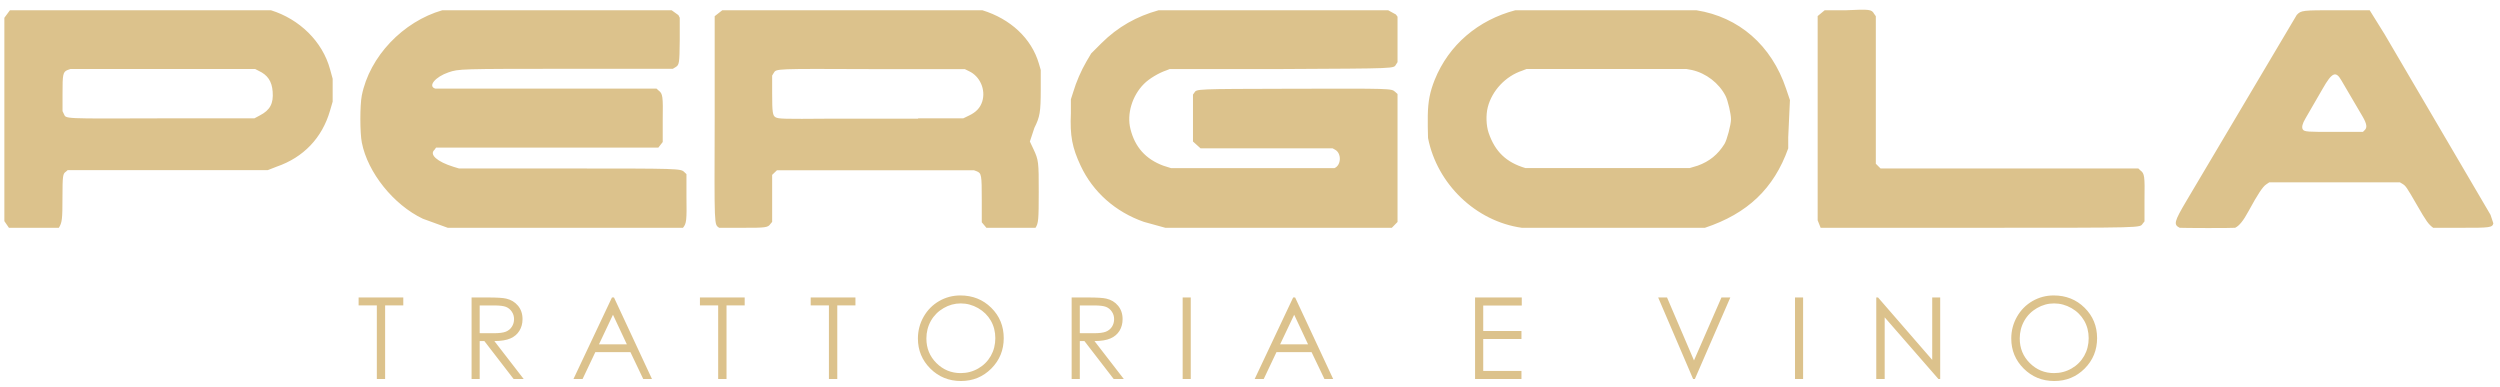
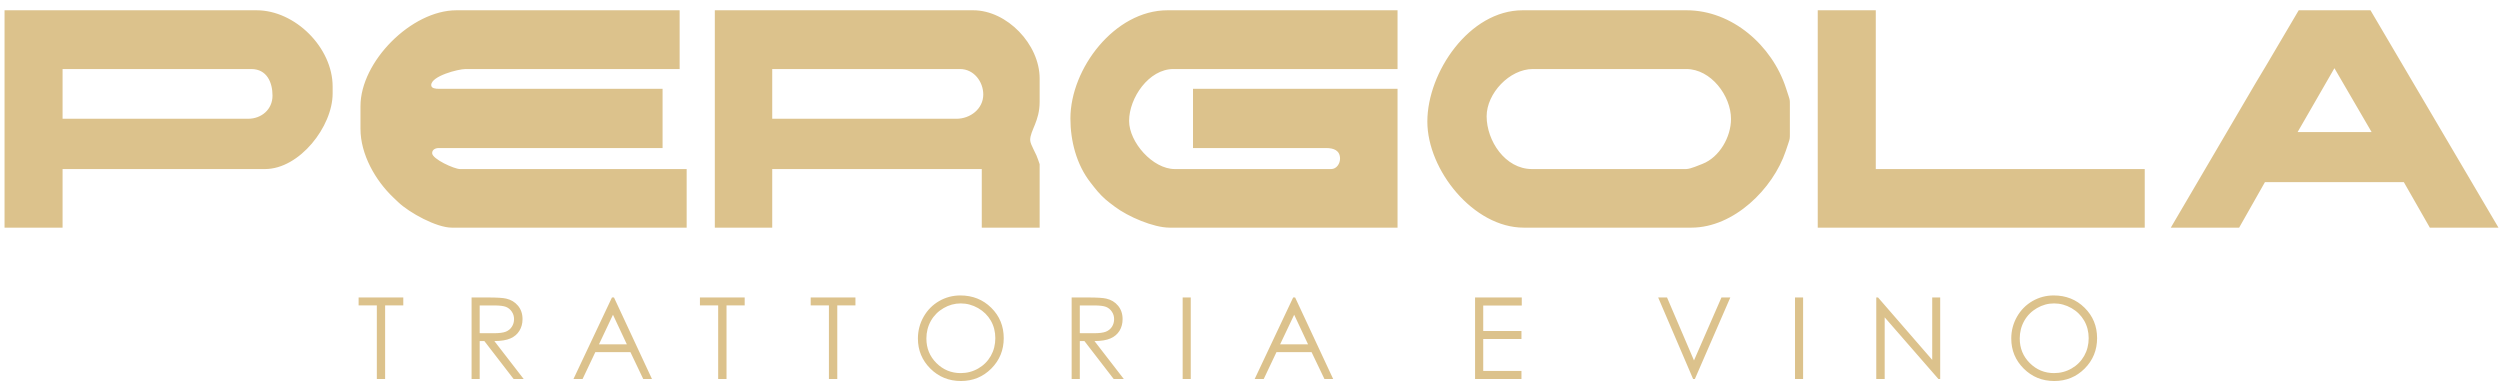
<svg xmlns="http://www.w3.org/2000/svg" viewBox="42 70 395 61">
-   <path d="M43.41 105.99L42.69 104.94L42.69 72.81L43.57 71.62L44.01 71.62L83.69 71.62L84.81 71.62C89.29 73.01 92.95 76.53 94.15 80.95L94.56 82.44L94.56 86.06L94.14 87.5C92.9 91.78 89.96 94.87 85.72 96.33L84.31 96.88L52.69 96.88L52.42 97.12C51.92 97.45 51.88 97.76 51.87 101.16C51.87 104.66 51.81 105.16 51.3 105.99L50.98 105.99L43.81 105.99L43.41 105.99ZM112.74 105.99L108.81 104.56C104.18 102.36 100.1 97.27 99.17 92.53C98.86 90.99 98.86 86.64 99.16 85.11C100.39 78.9 105.7 73.4 111.88 71.62L112.81 71.62L148.12 71.62L149.19 72.39L149.4 72.8L149.4 76.28C149.36 80.06 149.33 80.25 148.72 80.62L148.31 80.87L131.81 80.87C114.63 80.88 114.5 80.88 112.87 81.43C110.78 82.14 109.54 83.63 110.78 84L145.73 84L146.08 84.32C146.71 84.79 146.77 85.22 146.71 89L146.71 92.44L146.02 93.32L110.9 93.32L110.64 93.68C109.8 94.43 111.08 95.56 113.67 96.36L114.53 96.62L131.5 96.62C149.36 96.62 149.56 96.63 150.12 97.19L150.46 97.51L150.46 101.03C150.52 104.87 150.46 105.33 149.91 105.99L149.56 105.99L112.74 105.99ZM155.62 105.99C154.83 105.39 154.87 106.2 154.92 88.58L154.92 72.56L156.12 71.62L196.31 71.62L197.22 71.62C201.63 72.98 204.98 76.04 206.15 80.07L206.44 81.06L206.44 84.12C206.43 87.73 206.31 88.44 205.43 90.21L204.72 92.36L205.3 93.59C206.09 95.28 206.13 95.59 206.12 100.36C206.12 104.71 206.07 105.29 205.61 105.99L205.35 105.99L197.85 105.99L197.12 105.12L197.12 101.62C197.12 97.64 197.08 97.37 196.32 97.06L195.88 96.9L164.76 96.9L164 97.63L164 105.06L163.71 105.4C163.34 105.95 162.95 106 159.39 105.99L156.06 105.99L155.62 105.99ZM226.12 105.99L222.75 105.06C218.24 103.49 214.69 100.34 212.75 96.2C211.4 93.32 211.04 91.45 211.2 87.88L211.2 85.69L211.56 84.57C212.04 82.95 212.81 81.17 213.66 79.71L214.41 78.44L215.99 76.86C218.64 74.21 221.64 72.57 225.06 71.62L226.06 71.62L261.33 71.62L262.55 72.29L262.81 72.64L262.81 79.82L262.59 80.16C262.14 80.85 263.14 80.81 244.31 80.91L226.81 80.91L226.31 81.11C225.1 81.51 223.56 82.43 222.75 83.25C220.88 85.12 220.01 88 220.61 90.38C221.32 93.24 223.02 95.14 225.78 96.17L227.01 96.56L252.85 96.56C253.93 96.11 253.99 94.21 252.94 93.65L252.56 93.44L231.69 93.44L230.49 92.36L230.49 84.94L230.7 84.65C231.09 84.05 230.71 84.06 246 84.02C261.89 83.98 261.83 83.98 262.42 84.5L262.81 84.85L262.81 105.07L261.91 105.99L226.12 105.99ZM282.44 105.99C275.18 104.97 269.06 99.08 267.63 91.81L267.59 90.06L267.59 88.25C267.63 85.98 267.94 84.48 268.68 82.62C270.92 77.06 275.57 73.16 281.42 71.62L282.44 71.62L308.5 71.62L310.03 71.62C316.73 72.68 321.89 77.13 324.2 84.01L324.81 85.81L324.54 91.69L324.54 93.44C322.27 99.8 318.11 103.75 311.38 105.99L310.44 105.99L282.44 105.99ZM330.19 105.99L329.66 105.99L329.19 104.81L329.19 72.54L330.3 71.62L333.68 71.62C337.42 71.44 337.72 71.49 338.1 72.17L338.38 72.56L338.38 95.87L339.13 96.62L379.86 96.62L380.21 96.95C380.83 97.41 380.89 97.85 380.83 101.58L380.83 104.98L380.55 105.33C380.05 106.01 381.08 105.98 355 105.99L330.69 105.99L330.19 105.99ZM386.39 105.99C385.39 105.49 385.51 105.03 387.46 101.73L404.88 72.37C405.56 71.63 405.79 71.61 411.23 71.62L416.07 71.62L416.41 71.62L418.75 75.38L435.5 103.94L435.95 105.29C435.79 105.95 435.44 106 430.97 105.99L426.94 105.99L426.44 105.99C425.69 105.42 425.4 105.04 423.87 102.38C422.23 99.54 422.12 99.38 421.59 99.05L421.19 98.81L400.54 98.81L400.04 99.15C399.51 99.5 398.71 100.71 397.31 103.29C396.42 104.94 395.78 105.69 395.15 105.99C394.48 106.06 386.93 106.03 386.39 105.99ZM310.25 96.17C312.08 95.51 313.44 94.41 314.47 92.74C314.86 92.11 315.5 89.69 315.5 88.84C315.5 88 315 85.86 314.64 85.16C313.61 83.14 311.56 81.56 309.32 81.06L308.44 80.9L283.19 80.9L282.5 81.17C279.89 82.03 277.75 84.3 277.07 86.93C276.76 88.14 276.81 89.83 277.2 90.98C278.22 93.97 280 95.66 283 96.55L308.98 96.55L310.25 96.17ZM415.61 90.57C416.05 90.18 415.96 89.57 415.3 88.43L411.95 82.72C411.07 81.16 410.46 81.42 408.99 84L406.27 88.7C405.77 89.54 405.63 90.13 405.85 90.46C406.08 90.82 406.66 90.86 410.96 90.83L415.35 90.83L415.61 90.57ZM187.06 88.7L194.19 88.7L195.1 88.26C196.22 87.73 196.87 87.04 197.19 86.05C197.78 84.17 196.84 82.03 195.07 81.23L194.44 80.92L179.94 80.92C164.25 80.86 164.67 80.84 164.24 81.54L164 81.94L164 84.76C164 87.74 164.08 88.27 164.54 88.53C165.02 88.79 165.81 88.81 172.94 88.75L187.06 88.75ZM83.07 88.23C84.67 87.4 85.23 86.35 85.08 84.47C84.96 82.85 84.29 81.85 82.89 81.2L82.31 80.9L53.13 80.9L52.68 81.06C51.95 81.36 51.87 81.71 51.88 84.84L51.88 87.56L52.09 88C52.49 88.79 51.58 88.75 67.56 88.7L82.19 88.7L83.07 88.23Z" fill="#dcc28c" fill-rule="evenodd" />
+   <path d="M42.718 105.967L42.718 71.624L82.543 71.624C88.624 71.624 94.557 77.515 94.557 83.677L94.557 84.777C94.557 89.980 89.332 96.711 83.869 96.711L51.887 96.711L51.887 105.967L42.718 105.967ZM113.374 105.967C110.976 105.967 106.693 103.631 104.918 101.940L104.121 101.181C101.318 98.511 98.956 94.392 98.956 90.361L98.956 86.761C98.956 79.752 106.990 71.624 114.118 71.624L149.382 71.624L149.382 80.908L115.564 80.908C114.384 80.908 110.132 82.019 110.132 83.445C110.132 83.991 110.880 84.030 111.338 84.030L146.687 84.030L146.687 93.390L111.334 93.390C110.817 93.390 110.278 93.626 110.278 94.193C110.278 95.130 113.791 96.711 114.677 96.711L150.493 96.711L150.493 105.967L113.374 105.967ZM154.941 105.967L154.941 71.624L195.767 71.624C201.105 71.624 206.264 77.006 206.264 82.403L206.264 86.103C206.264 89.145 204.768 90.632 204.768 92.118C204.768 92.520 205.062 93.114 205.282 93.569L205.761 94.560C205.793 94.626 206.264 95.867 206.264 95.941L206.264 105.967L197.121 105.967L197.121 96.711L164.012 96.711L164.012 105.967L154.941 105.967ZM226.777 105.967C224.256 105.967 220.213 104.223 218.151 102.664L217.313 102.031C216.402 101.342 215.609 100.519 214.856 99.551L214.273 98.802C212.074 95.974 211.125 92.248 211.125 88.724C211.125 80.847 218.118 71.624 226.461 71.624L262.812 71.624L262.812 80.908L227.395 80.908C223.516 80.908 220.398 85.462 220.398 89.106C220.398 92.466 224.128 96.711 227.621 96.711L252.322 96.711C253.179 96.711 253.726 95.853 253.726 95.068C253.726 93.777 252.748 93.390 251.530 93.390L230.495 93.390L230.495 84.030L262.812 84.030L262.812 105.967L226.777 105.967ZM282.738 105.967C274.825 105.967 267.521 96.877 267.521 89.207C267.521 81.410 274.170 71.624 282.574 71.624L308.478 71.624C315.675 71.624 321.984 77.185 324.174 83.885L324.594 85.168C324.801 85.802 324.799 85.793 324.799 86.535L324.799 91.236C324.799 91.902 324.791 91.944 324.555 92.647L324.140 93.880C322.136 99.841 315.944 105.967 309.243 105.967L282.738 105.967ZM329.203 105.967L329.203 71.624L338.374 71.624L338.374 96.711L380.868 96.711L380.868 105.967L329.203 105.967ZM384.987 105.967L398.407 83.095C398.977 82.125 399.513 81.269 400.129 80.223L405.198 71.624L416.537 71.624L436.759 105.967L425.915 105.967L421.805 98.776L399.861 98.776L395.786 105.967L384.987 105.967ZM308.410 96.711C308.755 96.711 309.365 96.526 309.763 96.371L310.975 95.899C313.684 94.845 315.500 91.643 315.500 88.794C315.500 85.144 312.338 80.908 308.439 80.908L284.182 80.908C280.509 80.908 276.888 84.750 276.888 88.372C276.888 92.226 279.805 96.711 284.053 96.711L308.410 96.711ZM416.715 90.866L410.838 80.775L405.022 90.866L416.715 90.866ZM193.131 88.764C195.281 88.764 197.357 87.219 197.357 84.928C197.357 82.914 195.879 80.908 193.689 80.908L164.012 80.908L164.012 88.764L193.131 88.764ZM81.206 88.764C83.304 88.764 85.057 87.296 85.057 85.117C85.057 83.053 84.190 80.908 81.699 80.908L51.887 80.908L51.887 88.764L81.206 88.764Z" fill="#dcc28c" fill-rule="evenodd" />
  <path d="M98.66 118.25V117H105.72V118.25H102.85V129.88H101.54V118.25Z M116.51 117H119.07Q121.22 117 121.98 117.18Q123.12 117.44 123.84 118.3Q124.56 119.16 124.56 120.42Q124.56 121.47 124.06 122.27Q123.57 123.07 122.65 123.47Q121.73 123.88 120.11 123.89L124.74 129.88H123.15L118.53 123.89H117.79V129.88H116.51ZM117.79 118.26V122.64L120.01 122.65Q121.29 122.65 121.91 122.41Q122.53 122.16 122.87 121.63Q123.22 121.09 123.22 120.42Q123.22 119.77 122.87 119.25Q122.52 118.72 121.95 118.49Q121.38 118.26 120.06 118.26Z M139.01 117 145.01 129.88H143.63L141.61 125.64H136.06L134.05 129.88H132.61L138.69 117ZM138.85 119.73 136.64 124.4H141.04Z M152.59 118.25V117H159.66V118.25H156.79V129.88H155.47V118.25Z M170.09 118.25V117H177.16V118.25H174.29V129.88H172.97V118.25Z M193.73 116.68Q196.65 116.68 198.62 118.63Q200.59 120.58 200.59 123.43Q200.59 126.26 198.63 128.23Q196.66 130.2 193.83 130.2Q190.97 130.2 189 128.24Q187.03 126.28 187.03 123.49Q187.03 121.64 187.93 120.05Q188.83 118.47 190.38 117.57Q191.93 116.68 193.73 116.68ZM193.79 117.94Q192.36 117.94 191.09 118.68Q189.81 119.42 189.09 120.68Q188.37 121.95 188.37 123.49Q188.37 125.79 189.96 127.37Q191.55 128.95 193.79 128.95Q195.29 128.95 196.56 128.22Q197.83 127.49 198.55 126.23Q199.26 124.97 199.26 123.43Q199.26 121.9 198.55 120.66Q197.83 119.42 196.54 118.68Q195.24 117.94 193.79 117.94Z M211.32 117H213.88Q216.03 117 216.79 117.18Q217.94 117.44 218.65 118.3Q219.37 119.16 219.37 120.42Q219.37 121.47 218.88 122.27Q218.38 123.07 217.46 123.47Q216.54 123.88 214.93 123.89L219.56 129.88H217.96L213.34 123.89H212.61V129.88H211.32ZM212.61 118.26V122.64L214.82 122.65Q216.11 122.65 216.72 122.41Q217.34 122.16 217.69 121.63Q218.03 121.09 218.03 120.42Q218.03 119.77 217.68 119.25Q217.33 118.72 216.76 118.49Q216.19 118.26 214.87 118.26Z M228.86 117H230.14V129.88H228.86Z M246.63 117 252.64 129.88H251.26L249.23 125.64H243.68L241.67 129.88H240.24L246.32 117ZM246.48 119.73 244.26 124.4H248.67Z M275.06 117H282.44V118.27H276.35V122.3H282.39V123.56H276.35V128.61H282.39V129.88H275.06Z M303.99 117H305.39L309.65 126.95L313.99 117H315.39L309.79 129.88H309.51Z M325.61 117H326.89V129.88H325.61Z M338.45 129.88V117H338.73L347.29 126.86V117H348.55V129.88H348.27L339.78 120.14V129.88Z M366.48 116.68Q369.4 116.68 371.37 118.63Q373.34 120.58 373.34 123.43Q373.34 126.26 371.38 128.23Q369.41 130.2 366.58 130.2Q363.72 130.2 361.75 128.24Q359.78 126.28 359.78 123.49Q359.78 121.64 360.68 120.05Q361.58 118.47 363.13 117.57Q364.68 116.68 366.48 116.68ZM366.54 117.94Q365.11 117.94 363.84 118.68Q362.56 119.42 361.84 120.68Q361.12 121.95 361.12 123.49Q361.12 125.79 362.71 127.37Q364.3 128.95 366.54 128.95Q368.04 128.95 369.31 128.22Q370.58 127.49 371.3 126.23Q372.01 124.97 372.01 123.43Q372.01 121.9 371.3 120.66Q370.58 119.42 369.29 118.68Q367.99 117.94 366.54 117.94Z" fill="#dcc28c" />
</svg>
